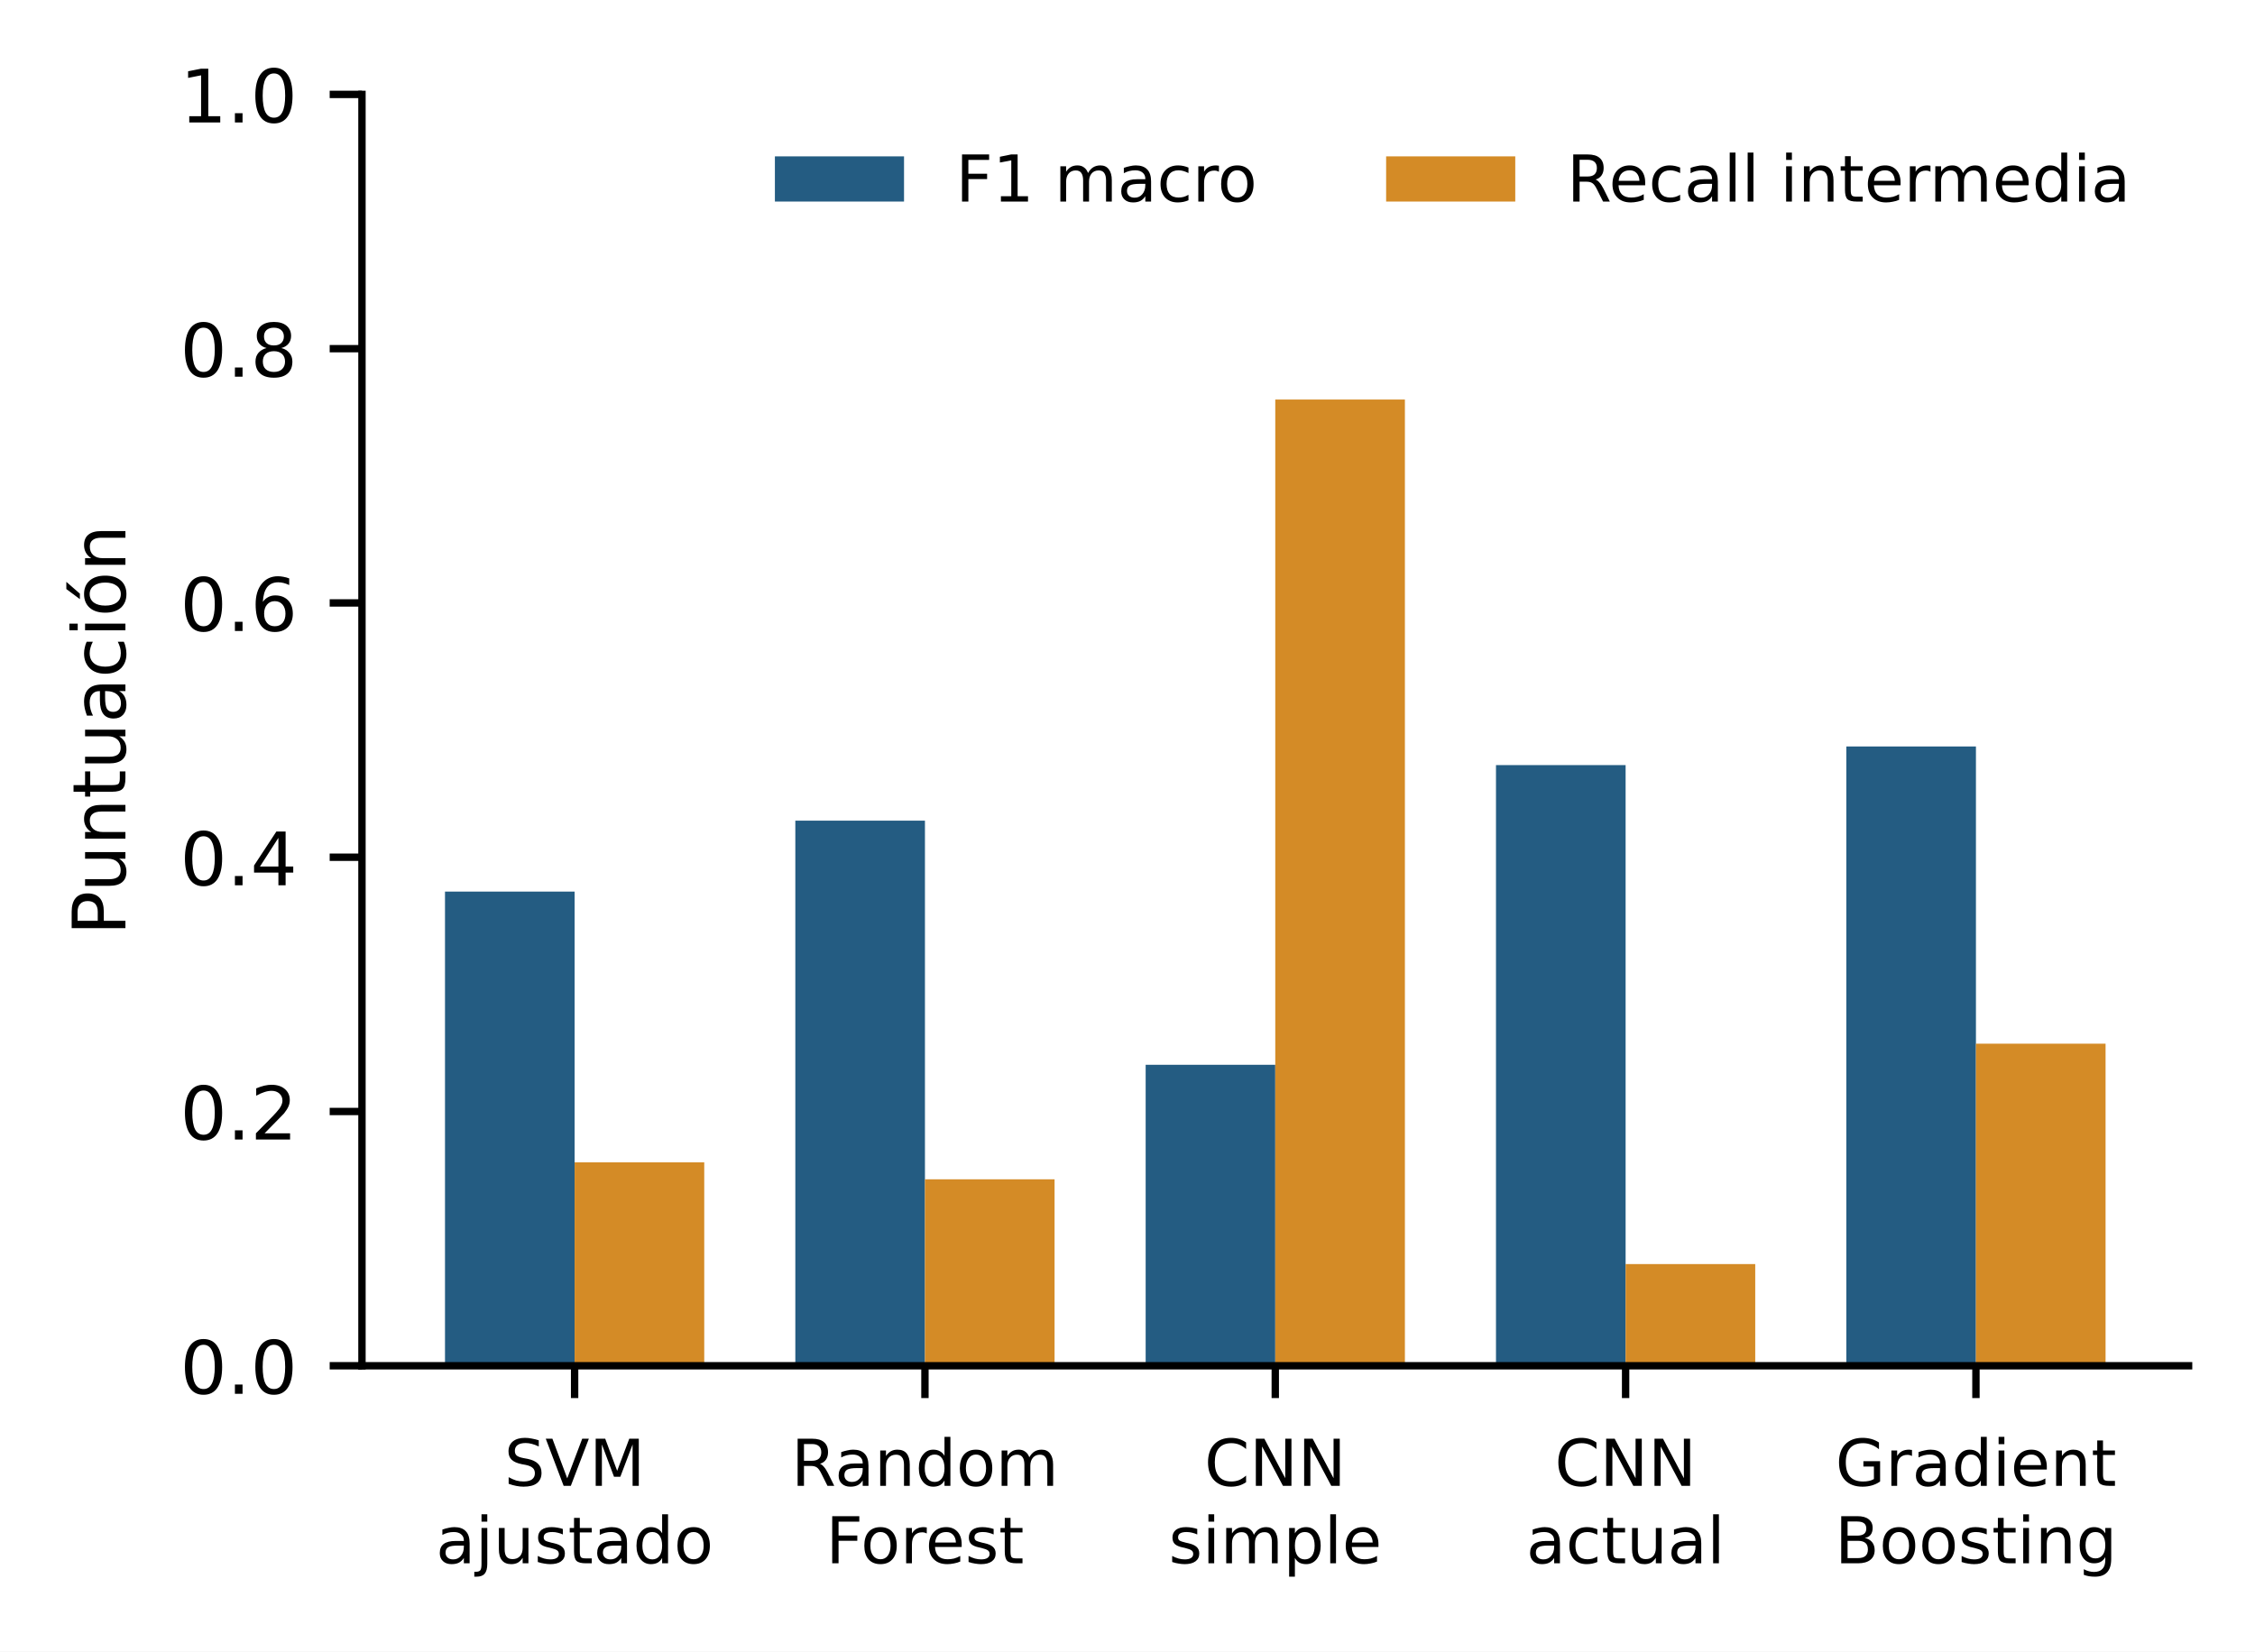
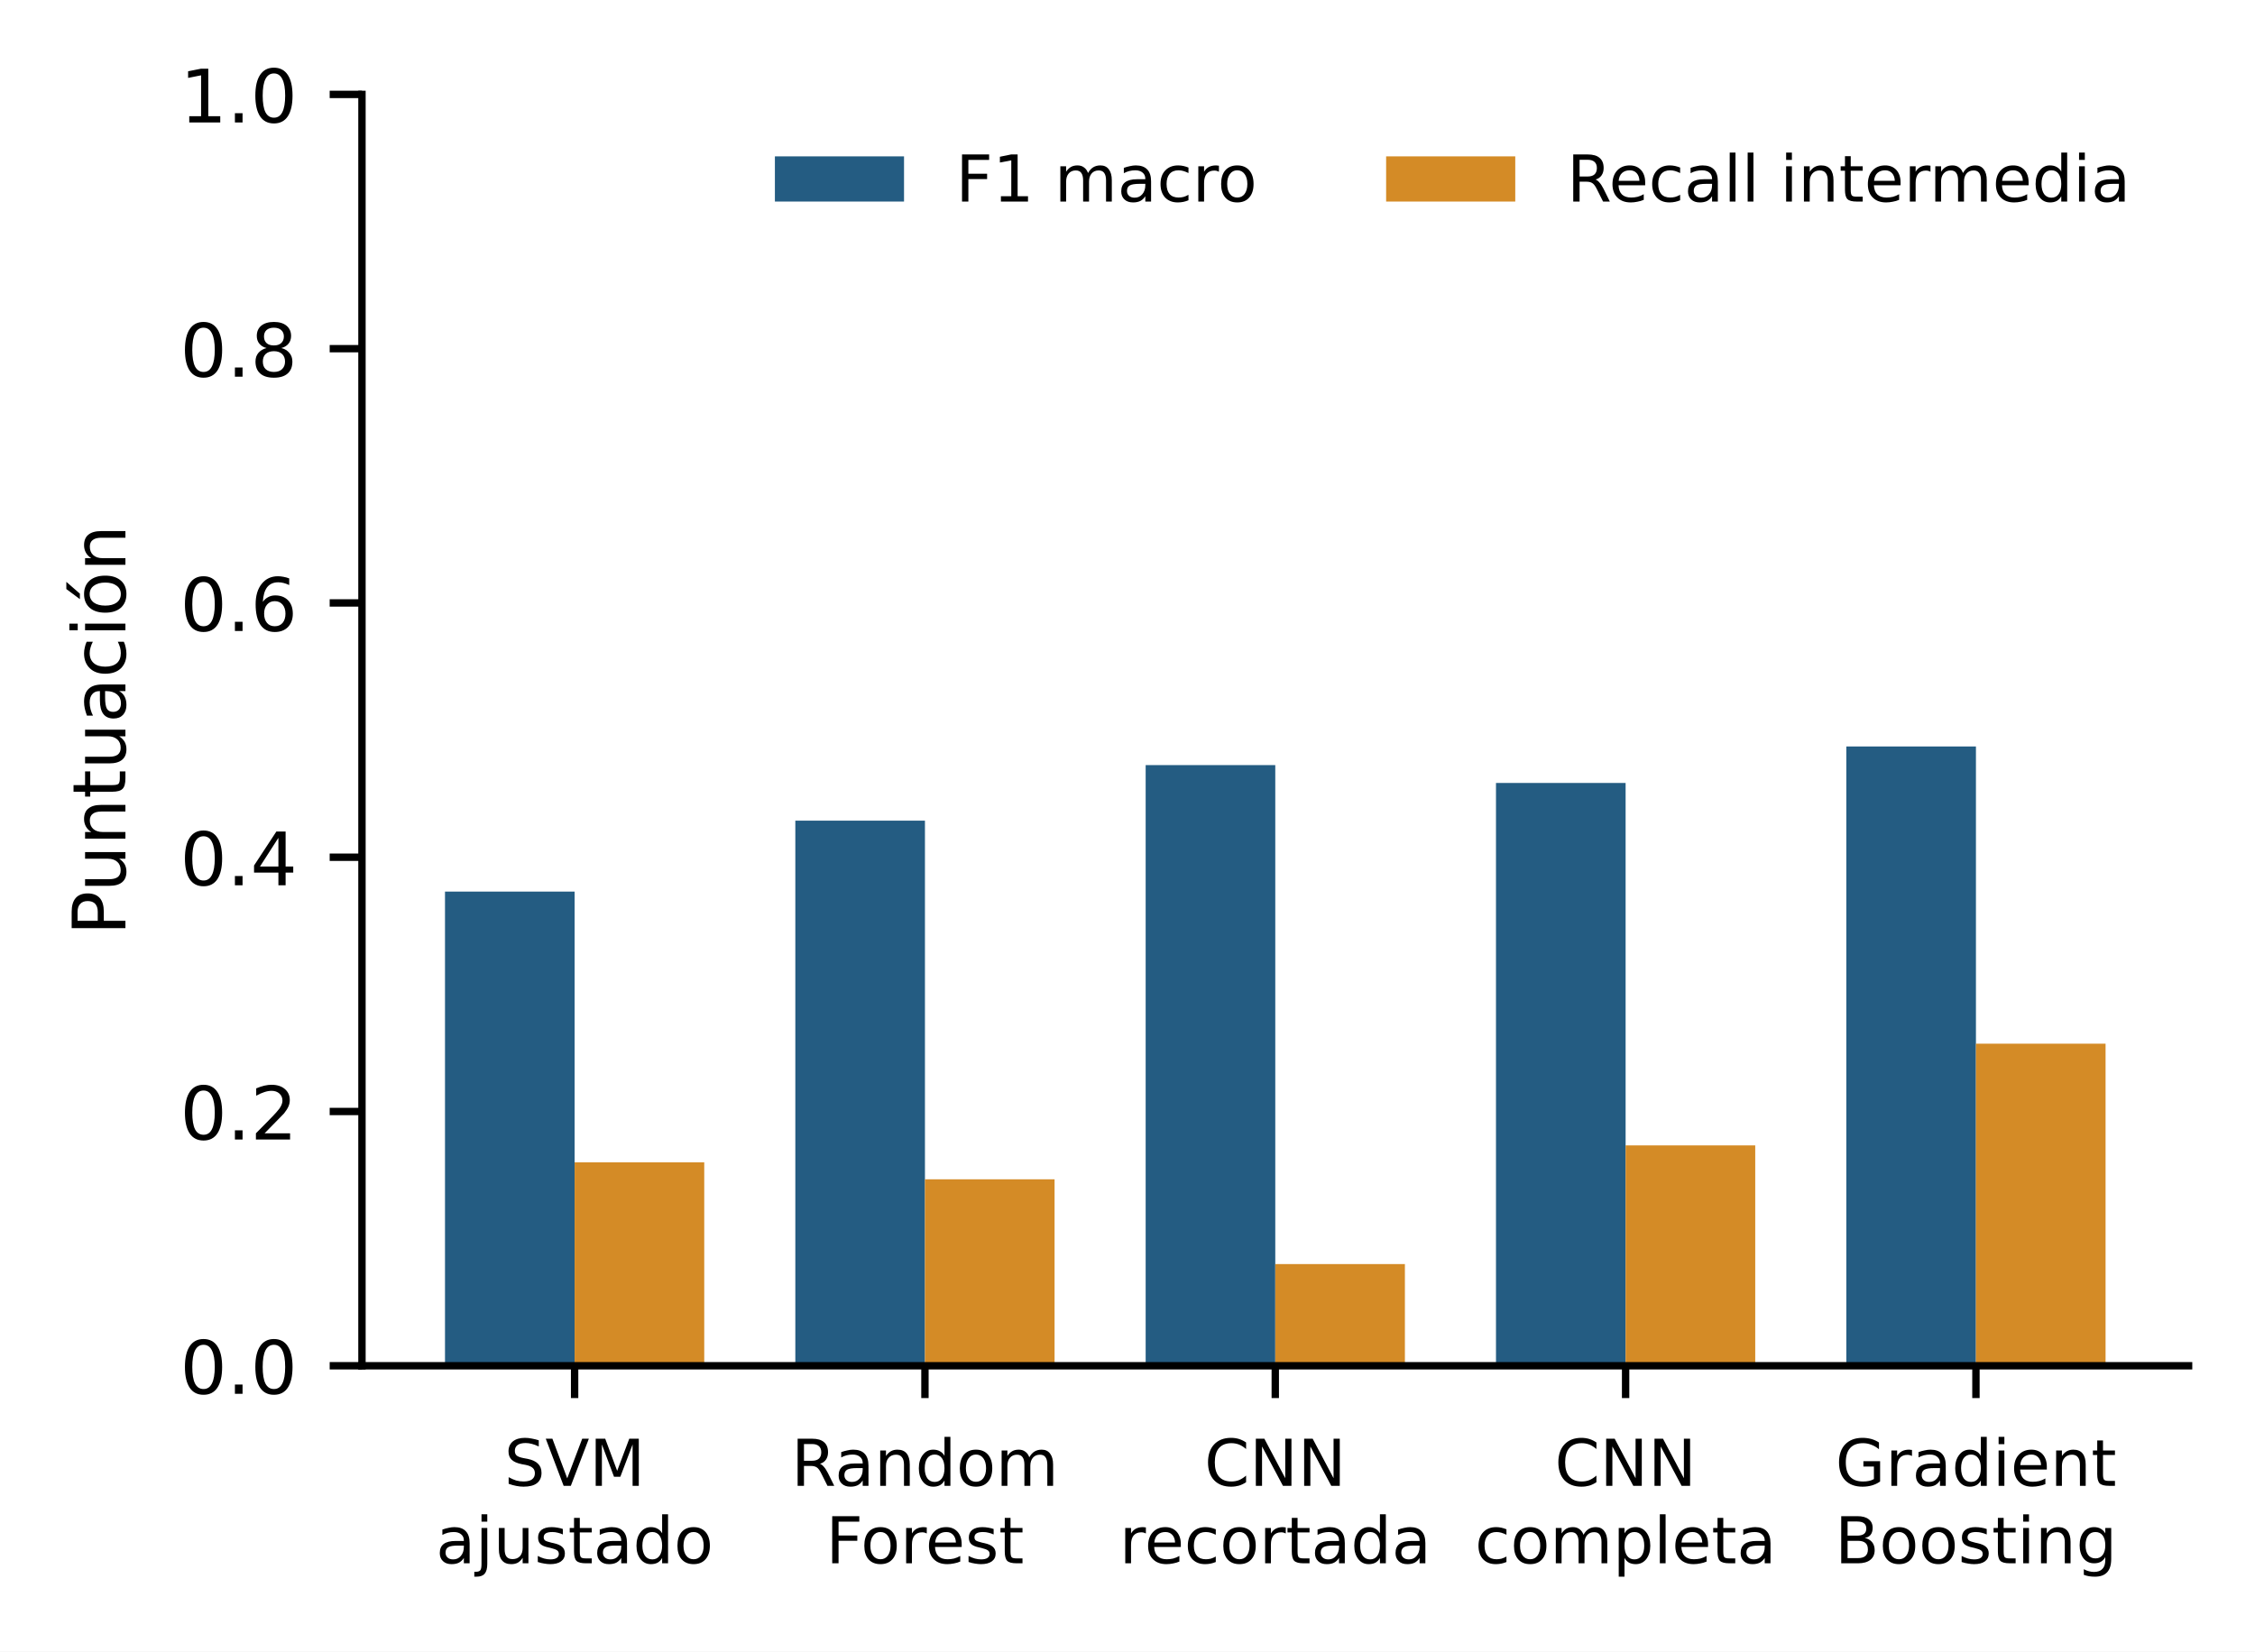
<svg xmlns="http://www.w3.org/2000/svg" xmlns:xlink="http://www.w3.org/1999/xlink" width="244.481pt" height="179.118pt" viewBox="0 0 244.481 179.118" version="1.1">
  <defs>
    <style type="text/css">*{stroke-linejoin: round; stroke-linecap: butt}</style>
  </defs>
  <g id="figure_1">
    <g id="patch_1">
-       <path d="M 0 179.118 L 244.481 179.118 L 244.481 0 L 0 0 z " style="fill: #ffffff" />
+       <path d="M 0 179.118  L 244.481 179.118  L 244.481 0  L 0 0  z " style="fill: #ffffff" />
    </g>
    <g id="axes_1">
      <g id="patch_2">
-         <path d="M 39.243 148.114 L 237.281 148.114 L 237.281 10.239 L 39.243 10.239 z " style="fill: #ffffff" />
+         <path d="M 39.243 148.114  L 237.281 148.114  L 237.281 10.239  L 39.243 10.239  z " style="fill: #ffffff" />
      </g>
      <g id="patch_3">
-         <path d="M 48.245 148.114 L 62.298 148.114 L 62.298 96.693 L 48.245 96.693 z " clip-path="url(#p78fc259d6c)" style="fill: #245c82" />
+         <path d="M 48.245 148.114  L 62.298 148.114  L 62.298 96.693  L 48.245 96.693  z " clip-path="url(#p3c784cf22d)" style="fill: #245c82" />
      </g>
      <g id="patch_4">
-         <path d="M 86.227 148.114 L 100.28 148.114 L 100.28 89 L 86.227 89 z " clip-path="url(#p78fc259d6c)" style="fill: #245c82" />
+         <path d="M 86.227 148.114  L 100.28 148.114  L 100.28 89  L 86.227 89  z " clip-path="url(#p3c784cf22d)" style="fill: #245c82" />
      </g>
      <g id="patch_5">
-         <path d="M 124.209 148.114 L 138.262 148.114 L 138.262 115.474 L 124.209 115.474 z " clip-path="url(#p78fc259d6c)" style="fill: #245c82" />
+         <path d="M 124.209 148.114  L 138.262 148.114  L 138.262 82.975  L 124.209 82.975  z " clip-path="url(#p3c784cf22d)" style="fill: #245c82" />
      </g>
      <g id="patch_6">
-         <path d="M 162.191 148.114 L 176.244 148.114 L 176.244 82.975 L 162.191 82.975 z " clip-path="url(#p78fc259d6c)" style="fill: #245c82" />
+         <path d="M 162.191 148.114  L 176.244 148.114  L 176.244 84.913  L 162.191 84.913  z " clip-path="url(#p3c784cf22d)" style="fill: #245c82" />
      </g>
      <g id="patch_7">
-         <path d="M 200.173 148.114 L 214.226 148.114 L 214.226 80.955 L 200.173 80.955 z " clip-path="url(#p78fc259d6c)" style="fill: #245c82" />
+         <path d="M 200.173 148.114  L 214.226 148.114  L 214.226 80.955  L 200.173 80.955  z " clip-path="url(#p3c784cf22d)" style="fill: #245c82" />
      </g>
      <g id="patch_8">
-         <path d="M 62.298 148.114 L 76.352 148.114 L 76.352 126.054 L 62.298 126.054 z " clip-path="url(#p78fc259d6c)" style="fill: #d48b26" />
+         <path d="M 62.298 148.114  L 76.352 148.114  L 76.352 126.054  L 62.298 126.054  z " clip-path="url(#p3c784cf22d)" style="fill: #d48b26" />
      </g>
      <g id="patch_9">
-         <path d="M 100.28 148.114 L 114.334 148.114 L 114.334 127.892 L 100.28 127.892 z " clip-path="url(#p78fc259d6c)" style="fill: #d48b26" />
+         <path d="M 100.28 148.114  L 114.334 148.114  L 114.334 127.892  L 100.28 127.892  z " clip-path="url(#p3c784cf22d)" style="fill: #d48b26" />
      </g>
      <g id="patch_10">
-         <path d="M 138.262 148.114 L 152.316 148.114 L 152.316 43.329 L 138.262 43.329 z " clip-path="url(#p78fc259d6c)" style="fill: #d48b26" />
+         <path d="M 138.262 148.114  L 152.316 148.114  L 152.316 137.084  L 138.262 137.084  z " clip-path="url(#p3c784cf22d)" style="fill: #d48b26" />
      </g>
      <g id="patch_11">
-         <path d="M 176.244 148.114 L 190.298 148.114 L 190.298 137.084 L 176.244 137.084 z " clip-path="url(#p78fc259d6c)" style="fill: #d48b26" />
+         <path d="M 176.244 148.114  L 190.298 148.114  L 190.298 124.216  L 176.244 124.216  z " clip-path="url(#p3c784cf22d)" style="fill: #d48b26" />
      </g>
      <g id="patch_12">
-         <path d="M 214.226 148.114 L 228.28 148.114 L 228.28 113.186 L 214.226 113.186 z " clip-path="url(#p78fc259d6c)" style="fill: #d48b26" />
+         <path d="M 214.226 148.114  L 228.28 148.114  L 228.28 113.186  L 214.226 113.186  z " clip-path="url(#p3c784cf22d)" style="fill: #d48b26" />
      </g>
      <g id="matplotlib.axis_1">
        <g id="xtick_1">
          <g id="line2d_1">
            <defs>
-               <path id="m2f4c811c22" d="M 0 0 L 0 3.5 " style="stroke: #000000; stroke-width: 0.8" />
+               <path id="m7c538c23bf" d="M 0 0  L 0 3.5  " style="stroke: #000000; stroke-width: 0.8" />
            </defs>
            <g>
-               <use xlink:href="#m2f4c811c22" x="62.298" y="148.114" style="stroke: #000000; stroke-width: 0.8" />
+               <use xlink:href="#m7c538c23bf" x="62.298" y="148.114" style="stroke: #000000; stroke-width: 0.8" />
            </g>
          </g>
          <g id="text_1">
            <text style="font-size: 7px; font-family: 'DejaVu Sans'" transform="translate(54.66218 161.133)">SVM</text>
            <text style="font-size: 7px; font-family: 'DejaVu Sans'" transform="translate(47.25913 169.5349)">ajustado</text>
          </g>
        </g>
        <g id="xtick_2">
          <g id="line2d_2">
            <g>
-               <use xlink:href="#m2f4c811c22" x="100.28" y="148.114" style="stroke: #000000; stroke-width: 0.8" />
+               <use xlink:href="#m7c538c23bf" x="100.28" y="148.114" style="stroke: #000000; stroke-width: 0.8" />
            </g>
          </g>
          <g id="text_2">
            <text style="font-size: 7px; font-family: 'DejaVu Sans'" transform="translate(85.78964 161.1336)">Random</text>
            <text style="font-size: 7px; font-family: 'DejaVu Sans'" transform="translate(89.53957 169.5349)">Forest</text>
          </g>
        </g>
        <g id="xtick_3">
          <g id="line2d_3">
            <g>
-               <use xlink:href="#m2f4c811c22" x="138.262" y="148.114" style="stroke: #000000; stroke-width: 0.8" />
+               <use xlink:href="#m7c538c23bf" x="138.262" y="148.114" style="stroke: #000000; stroke-width: 0.8" />
            </g>
          </g>
          <g id="text_3">
            <text style="font-size: 7px; font-family: 'DejaVu Sans'" transform="translate(130.5813 161.133)">CNN</text>
-             <text style="font-size: 7px; font-family: 'DejaVu Sans'" transform="translate(126.7095 169.5349)">simple</text>
+             <text style="font-size: 7px; font-family: 'DejaVu Sans'" transform="translate(121.3583 169.5349)">recortada</text>
          </g>
        </g>
        <g id="xtick_4">
          <g id="line2d_4">
            <g>
-               <use xlink:href="#m2f4c811c22" x="176.244" y="148.114" style="stroke: #000000; stroke-width: 0.8" />
+               <use xlink:href="#m7c538c23bf" x="176.244" y="148.114" style="stroke: #000000; stroke-width: 0.8" />
            </g>
          </g>
          <g id="text_4">
            <text style="font-size: 7px; font-family: 'DejaVu Sans'" transform="translate(168.5633 161.133)">CNN</text>
-             <text style="font-size: 7px; font-family: 'DejaVu Sans'" transform="translate(165.4675 169.5349)">actual</text>
+             <text style="font-size: 7px; font-family: 'DejaVu Sans'" transform="translate(159.9041 169.5349)">completa</text>
          </g>
        </g>
        <g id="xtick_5">
          <g id="line2d_5">
            <g>
-               <use xlink:href="#m2f4c811c22" x="214.226" y="148.114" style="stroke: #000000; stroke-width: 0.8" />
+               <use xlink:href="#m7c538c23bf" x="214.226" y="148.114" style="stroke: #000000; stroke-width: 0.8" />
            </g>
          </g>
          <g id="text_5">
            <text style="font-size: 7px; font-family: 'DejaVu Sans'" transform="translate(198.9924 161.1336)">Gradient</text>
            <text style="font-size: 7px; font-family: 'DejaVu Sans'" transform="translate(198.9339 169.5355)">Boosting</text>
          </g>
        </g>
      </g>
      <g id="matplotlib.axis_2">
        <g id="ytick_1">
          <g id="line2d_6">
            <defs>
-               <path id="mef9440986c" d="M 0 0 L -3.5 0 " style="stroke: #000000; stroke-width: 0.8" />
+               <path id="mb41066e30c" d="M 0 0  L -3.5 0  " style="stroke: #000000; stroke-width: 0.8" />
            </defs>
            <g>
-               <use xlink:href="#mef9440986c" x="39.243" y="148.114" style="stroke: #000000; stroke-width: 0.8" />
+               <use xlink:href="#mb41066e30c" x="39.243" y="148.114" style="stroke: #000000; stroke-width: 0.8" />
            </g>
          </g>
          <g id="text_6">
            <text style="font-size: 8px; font-family: 'DejaVu Sans'; text-anchor: end" x="32.243" y="151.153" transform="rotate(-0 32.24312 151.153)">0.0</text>
          </g>
        </g>
        <g id="ytick_2">
          <g id="line2d_7">
            <g>
-               <use xlink:href="#mef9440986c" x="39.243" y="120.539" style="stroke: #000000; stroke-width: 0.8" />
+               <use xlink:href="#mb41066e30c" x="39.243" y="120.539" style="stroke: #000000; stroke-width: 0.8" />
            </g>
          </g>
          <g id="text_7">
            <text style="font-size: 8px; font-family: 'DejaVu Sans'; text-anchor: end" x="32.243" y="123.578" transform="rotate(-0 32.24312 123.5781)">0.2</text>
          </g>
        </g>
        <g id="ytick_3">
          <g id="line2d_8">
            <g>
-               <use xlink:href="#mef9440986c" x="39.243" y="92.964" style="stroke: #000000; stroke-width: 0.8" />
+               <use xlink:href="#mb41066e30c" x="39.243" y="92.964" style="stroke: #000000; stroke-width: 0.8" />
            </g>
          </g>
          <g id="text_8">
            <text style="font-size: 8px; font-family: 'DejaVu Sans'; text-anchor: end" x="32.243" y="96.003" transform="rotate(-0 32.24312 96.00308)">0.4</text>
          </g>
        </g>
        <g id="ytick_4">
          <g id="line2d_9">
            <g>
-               <use xlink:href="#mef9440986c" x="39.243" y="65.389" style="stroke: #000000; stroke-width: 0.8" />
+               <use xlink:href="#mb41066e30c" x="39.243" y="65.389" style="stroke: #000000; stroke-width: 0.8" />
            </g>
          </g>
          <g id="text_9">
            <text style="font-size: 8px; font-family: 'DejaVu Sans'; text-anchor: end" x="32.243" y="68.428" transform="rotate(-0 32.24312 68.42809)">0.6</text>
          </g>
        </g>
        <g id="ytick_5">
          <g id="line2d_10">
            <g>
-               <use xlink:href="#mef9440986c" x="39.243" y="37.814" style="stroke: #000000; stroke-width: 0.8" />
+               <use xlink:href="#mb41066e30c" x="39.243" y="37.814" style="stroke: #000000; stroke-width: 0.8" />
            </g>
          </g>
          <g id="text_10">
            <text style="font-size: 8px; font-family: 'DejaVu Sans'; text-anchor: end" x="32.243" y="40.853" transform="rotate(-0 32.24312 40.85311)">0.8</text>
          </g>
        </g>
        <g id="ytick_6">
          <g id="line2d_11">
            <g>
-               <use xlink:href="#mef9440986c" x="39.243" y="10.239" style="stroke: #000000; stroke-width: 0.8" />
+               <use xlink:href="#mb41066e30c" x="39.243" y="10.239" style="stroke: #000000; stroke-width: 0.8" />
            </g>
          </g>
          <g id="text_11">
            <text style="font-size: 8px; font-family: 'DejaVu Sans'; text-anchor: end" x="32.243" y="13.278" transform="rotate(-0 32.24312 13.27812)">1.0</text>
          </g>
        </g>
        <g id="text_12">
          <text style="font-size: 8px; font-family: 'DejaVu Sans'; text-anchor: middle" x="13.599" y="79.177" transform="rotate(-90 13.59875 79.17652)">Puntuación</text>
        </g>
      </g>
      <g id="patch_13">
-         <path d="M 39.243 148.114 L 39.243 10.239 " style="fill: none; stroke: #000000; stroke-width: 0.8; stroke-linejoin: miter; stroke-linecap: square" />
+         <path d="M 39.243 148.114  L 39.243 10.239  " style="fill: none; stroke: #000000; stroke-width: 0.8; stroke-linejoin: miter; stroke-linecap: square" />
      </g>
      <g id="patch_14">
-         <path d="M 39.243 148.114 L 237.281 148.114 " style="fill: none; stroke: #000000; stroke-width: 0.8; stroke-linejoin: miter; stroke-linecap: square" />
+         <path d="M 39.243 148.114  L 237.281 148.114  " style="fill: none; stroke: #000000; stroke-width: 0.8; stroke-linejoin: miter; stroke-linecap: square" />
      </g>
      <g id="legend_1">
        <g id="patch_15">
-           <path d="M 84.012 21.858 L 98.012 21.858 L 98.012 16.958 L 84.012 16.958 z " style="fill: #245c82" />
+           <path d="M 84.012 21.858  L 98.012 21.858  L 98.012 16.958  L 84.012 16.958  z " style="fill: #245c82" />
        </g>
        <g id="text_13">
          <text style="font-size: 7px; font-family: 'DejaVu Sans'; text-anchor: start" x="103.612" y="21.858" transform="rotate(-0 103.6119 21.85797)">F1 macro</text>
        </g>
        <g id="patch_16">
-           <path d="M 150.28 21.858 L 164.28 21.858 L 164.28 16.958 L 150.28 16.958 z " style="fill: #d48b26" />
+           <path d="M 150.28 21.858  L 164.28 21.858  L 164.28 16.958  L 150.28 16.958  z " style="fill: #d48b26" />
        </g>
        <g id="text_14">
          <text style="font-size: 7px; font-family: 'DejaVu Sans'; text-anchor: start" x="169.88" y="21.858" transform="rotate(-0 169.88 21.85797)">Recall intermedia</text>
        </g>
      </g>
    </g>
  </g>
  <defs>
-     <clipPath id="p78fc259d6c">
+     <clipPath id="p3c784cf22d">
      <rect x="39.243" y="10.239" width="198.038" height="137.875" />
    </clipPath>
  </defs>
</svg>
